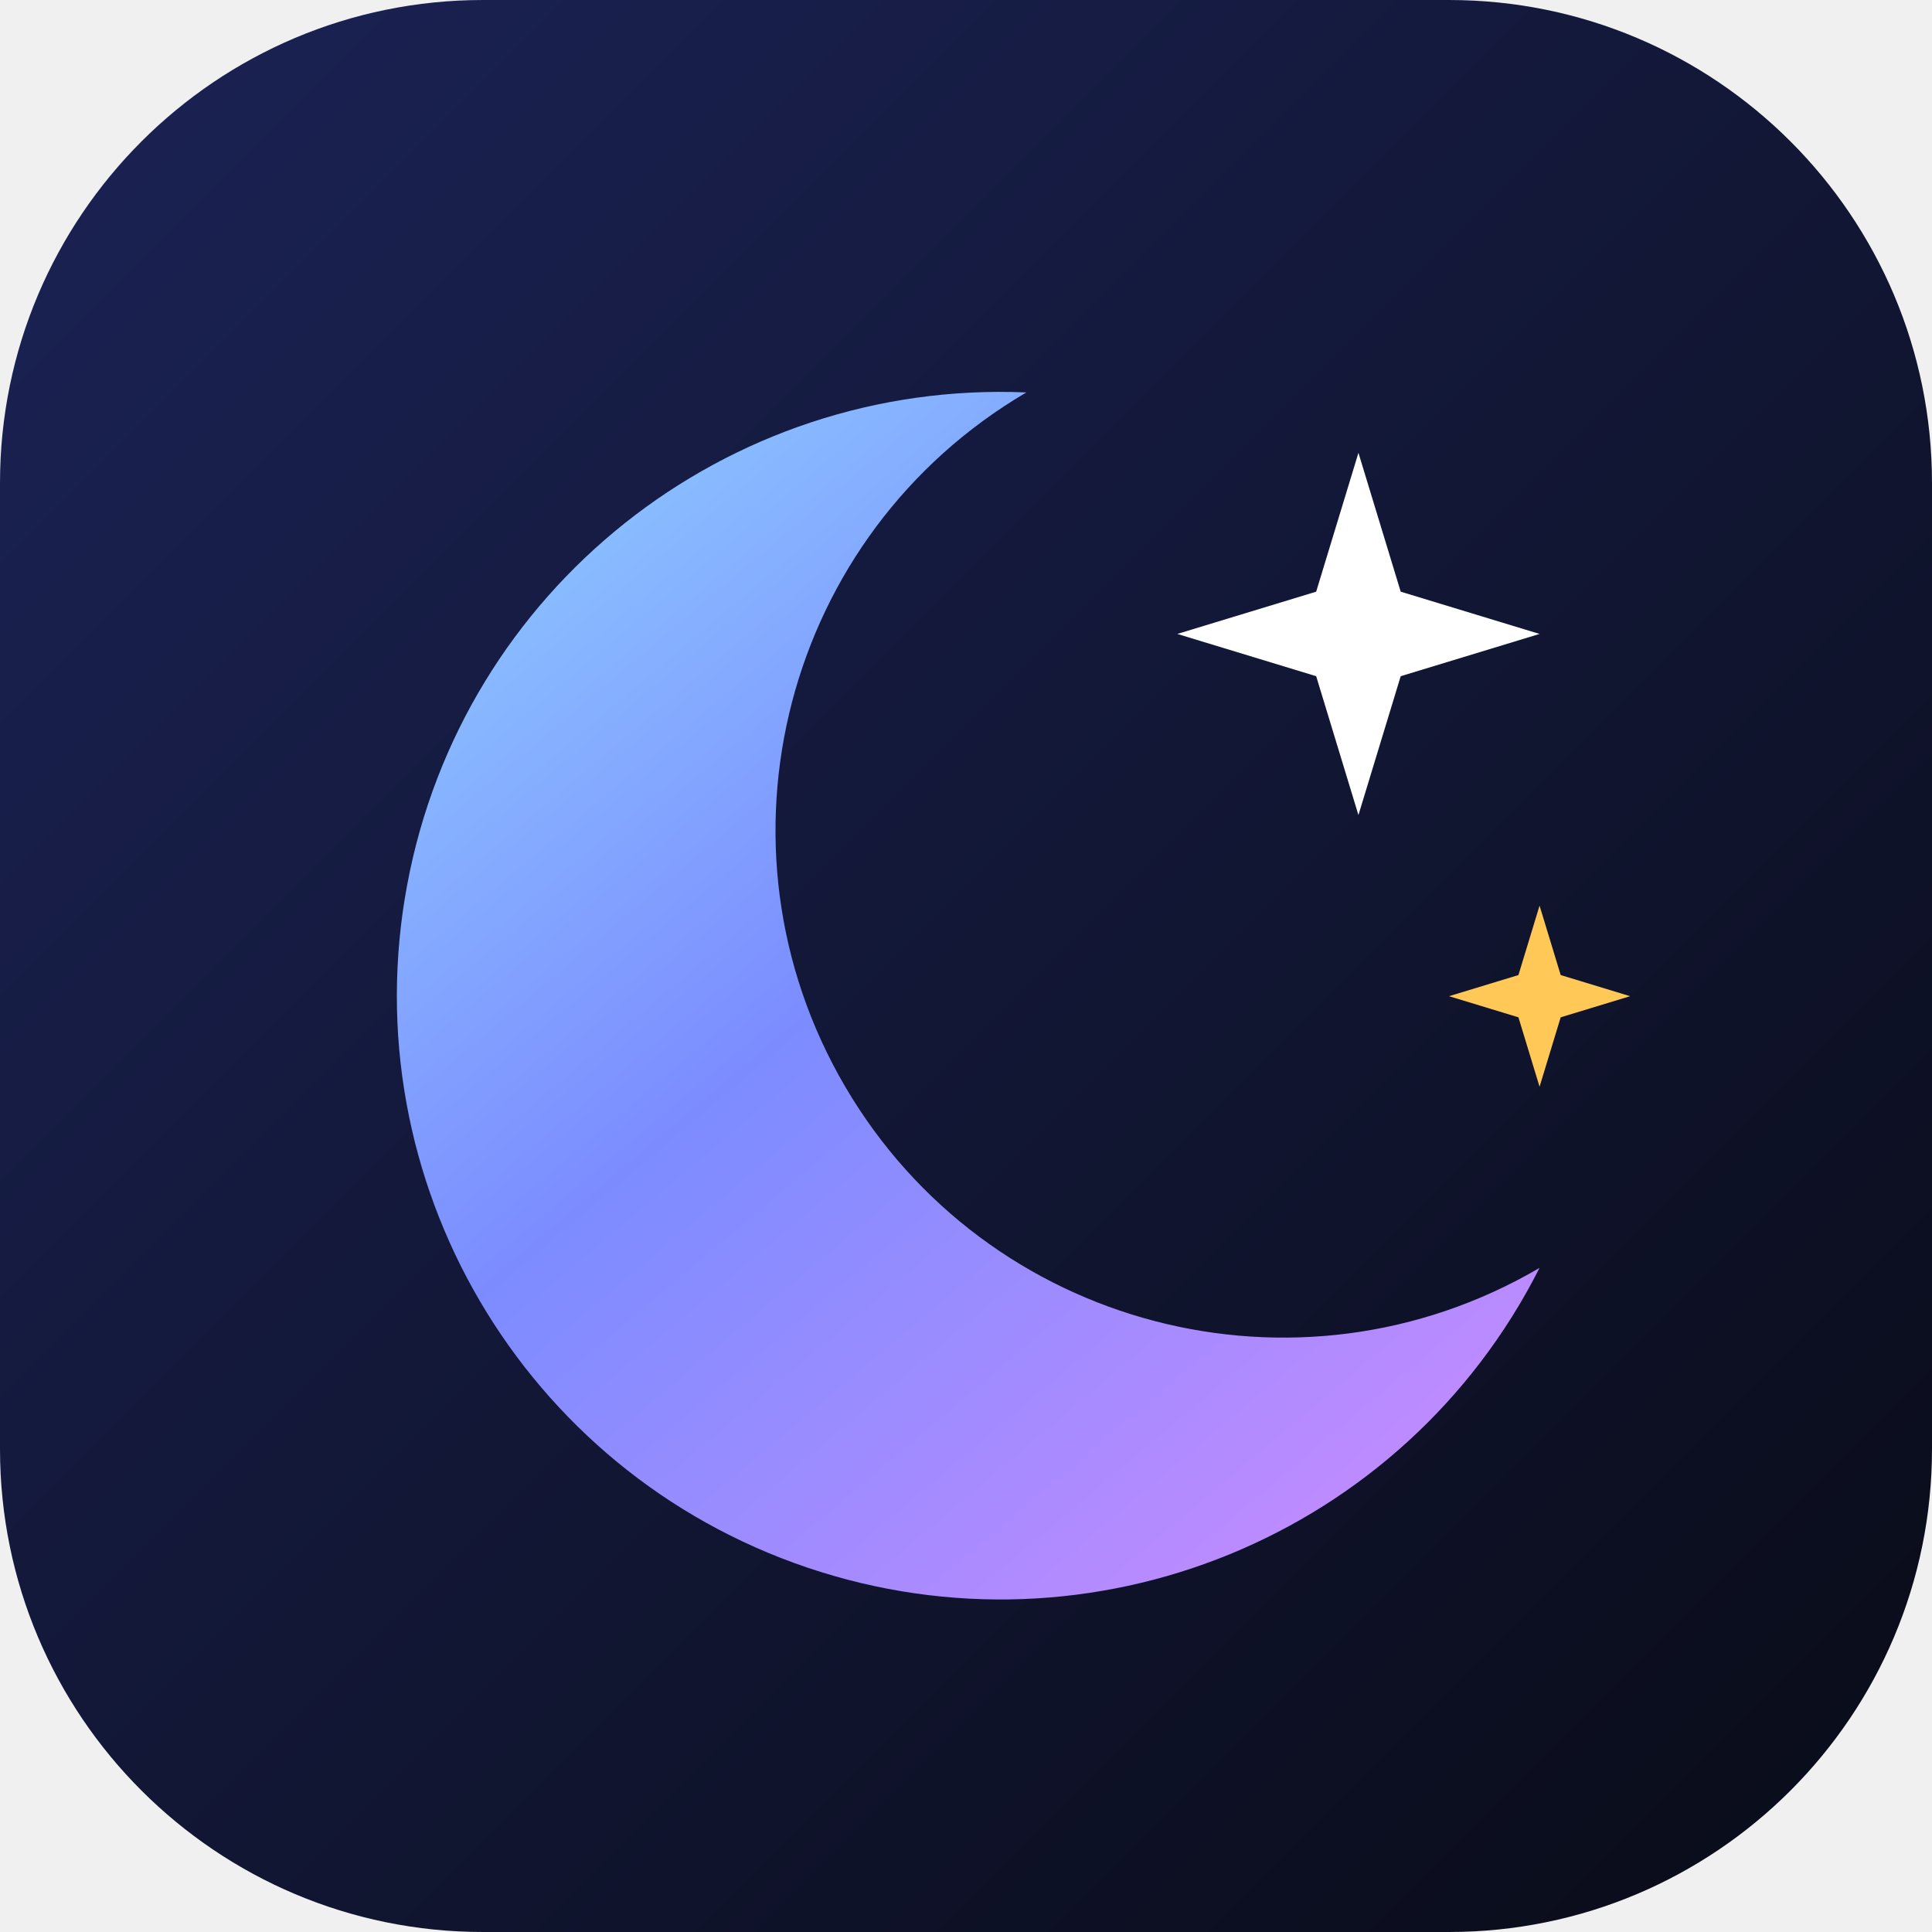
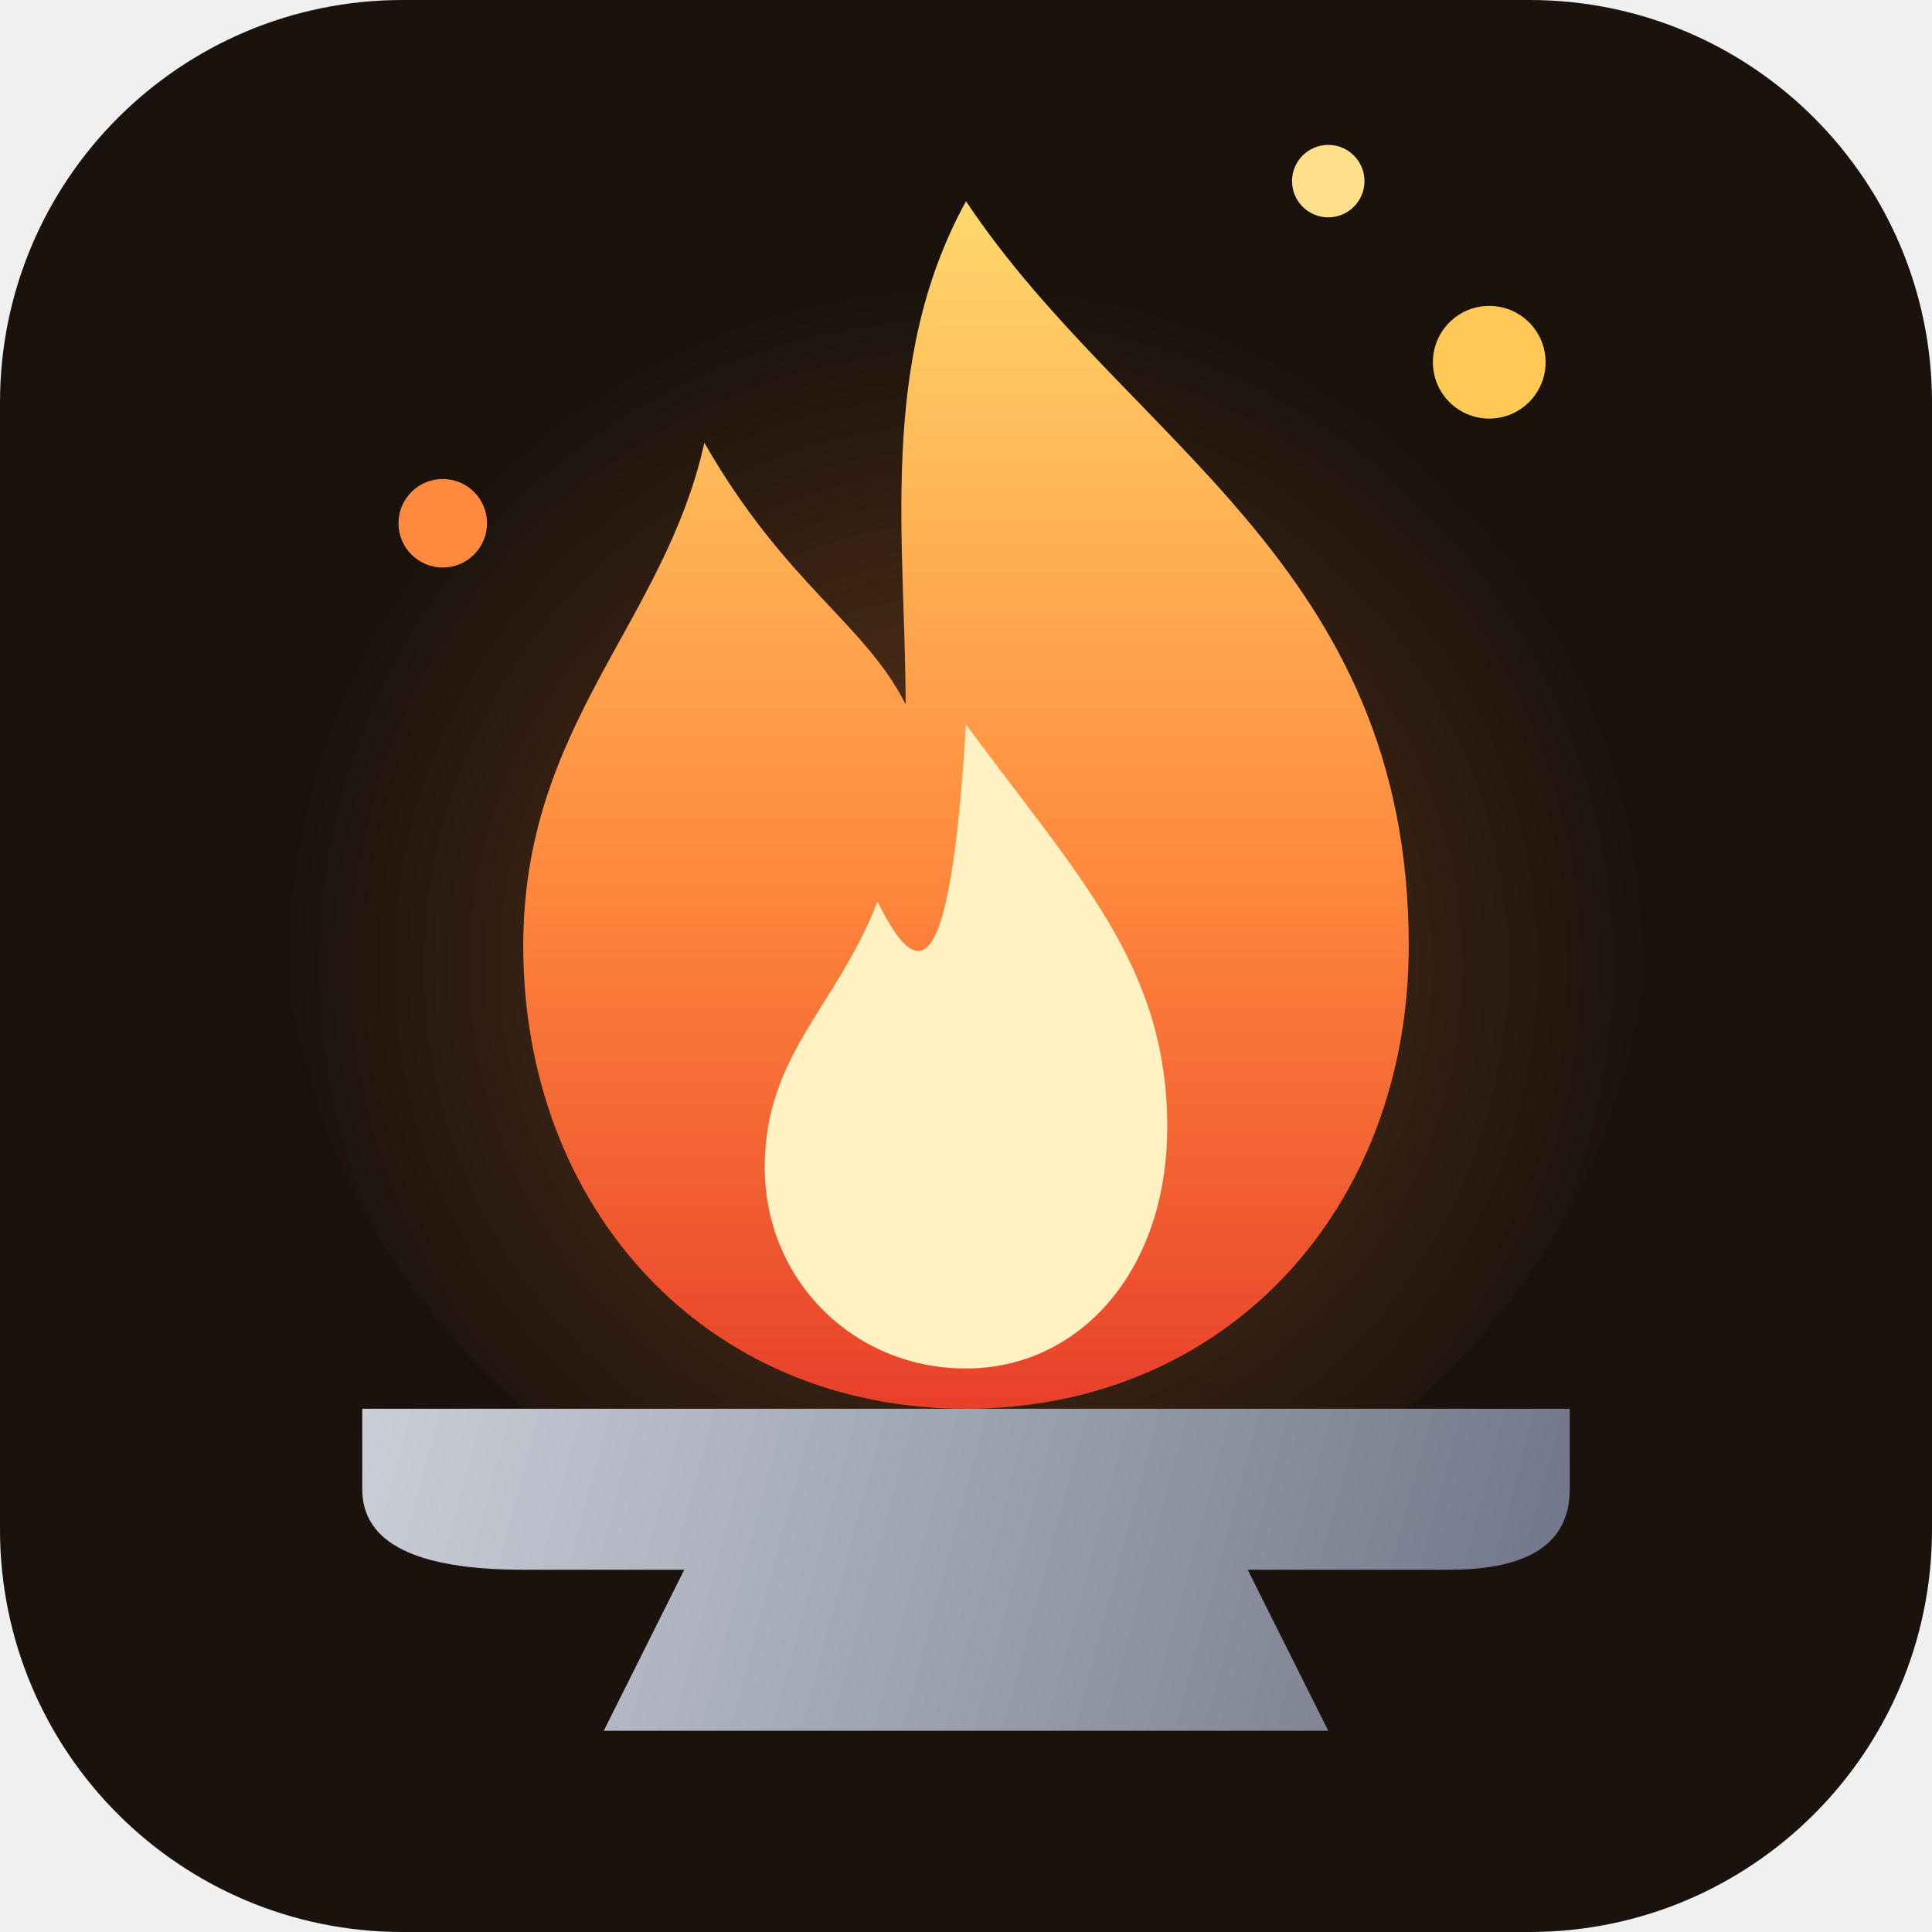
- <svg xmlns="http://www.w3.org/2000/svg" viewBox="0 0 64 64">
+ <svg xmlns="http://www.w3.org/2000/svg" viewBox="0 0 48 48" width="48" height="48">
  <defs>
-     <linearGradient id="b" x1="0" y1="0" x2="64" y2="64" gradientUnits="userSpaceOnUse">
-       <stop offset="0" stop-color="#1b2356" />
-       <stop offset="1" stop-color="#090b16" />
+     <radialGradient id="g" cx="24" cy="24" r="17" gradientUnits="userSpaceOnUse">
+       <stop offset="0" stop-color="#FF8A3D" stop-opacity=".33" />
+       <stop offset="1" stop-color="#FF8A3D" stop-opacity="0" />
+     </radialGradient>
+     <linearGradient id="f" x1="24" y1="5" x2="24" y2="35" gradientUnits="userSpaceOnUse">
+       <stop offset="0" stop-color="#FFD86B" />
+       <stop offset=".55" stop-color="#FF8A3D" />
+       <stop offset="1" stop-color="#E8402A" />
    </linearGradient>
-     <linearGradient id="m" x1="14" y1="12" x2="46" y2="50" gradientUnits="userSpaceOnUse">
-       <stop offset="0" stop-color="#8fd3ff" />
-       <stop offset=".5" stop-color="#7c8cff" />
-       <stop offset="1" stop-color="#c08bff" />
+     <linearGradient id="a" x1="9" y1="35" x2="39" y2="43" gradientUnits="userSpaceOnUse">
+       <stop offset="0" stop-color="#C9CED8" />
+       <stop offset="1" stop-color="#6E7486" />
    </linearGradient>
  </defs>
-   <rect width="64" height="64" rx="16" fill="url(#b)" />
-   <path fill="url(#m)" d="M34,13 A20,20 0 1,0 51,42 A15.5,15.5 0 1,1 34,13 Z" />
-   <path fill="#fff" d="M45,15 L46.4,19.6 L51,21 L46.4,22.4 L45,27 L43.6,22.4 L39,21 L43.6,19.6 Z" />
-   <path fill="#ffc857" d="M51,30 L51.7,32.3 L54,33 L51.7,33.7 L51,36 L50.3,33.7 L48,33 L50.3,32.3 Z" />
+   <rect width="48" height="48" rx="10" fill="#1A120C" />
+   <circle cx="24" cy="22" r="17" fill="url(#g)" />
+   <path fill="url(#f)" d="M24,5 C28,11 35,14 35,23.5 C35,30 30.5,35 24,35 C17.5,35 13,30 13,23.5 C13,18 16.5,15.5 17.5,11 C19.5,14.5 21.5,15.5 22.5,17.5 C22.5,13.5 21.8,9 24,5 Z" />
+   <path fill="#FFF1C2" d="M24,18 C26.8,21.8 29,24 29,28 C29,31.6 26.8,34 24,34 C21.2,34 19,31.8 19,29 C19,26.2 20.8,25 21.8,22.4 C22.8,24.4 23.6,24.6 24,18 Z" />
+   <path fill="url(#a)" d="M9,35 L39,35 L39,37 Q39,39 36,39 L31,39 L33,43 L15,43 L17,39 L13,39 Q9,39 9,37 Z" />
+   <circle cx="37" cy="9" r="1.4" fill="#FFC857" />
+   <circle cx="11" cy="13" r="1.1" fill="#FF8A3D" />
+   <circle cx="33" cy="4.5" r=".9" fill="#FFE08A" />
</svg>
